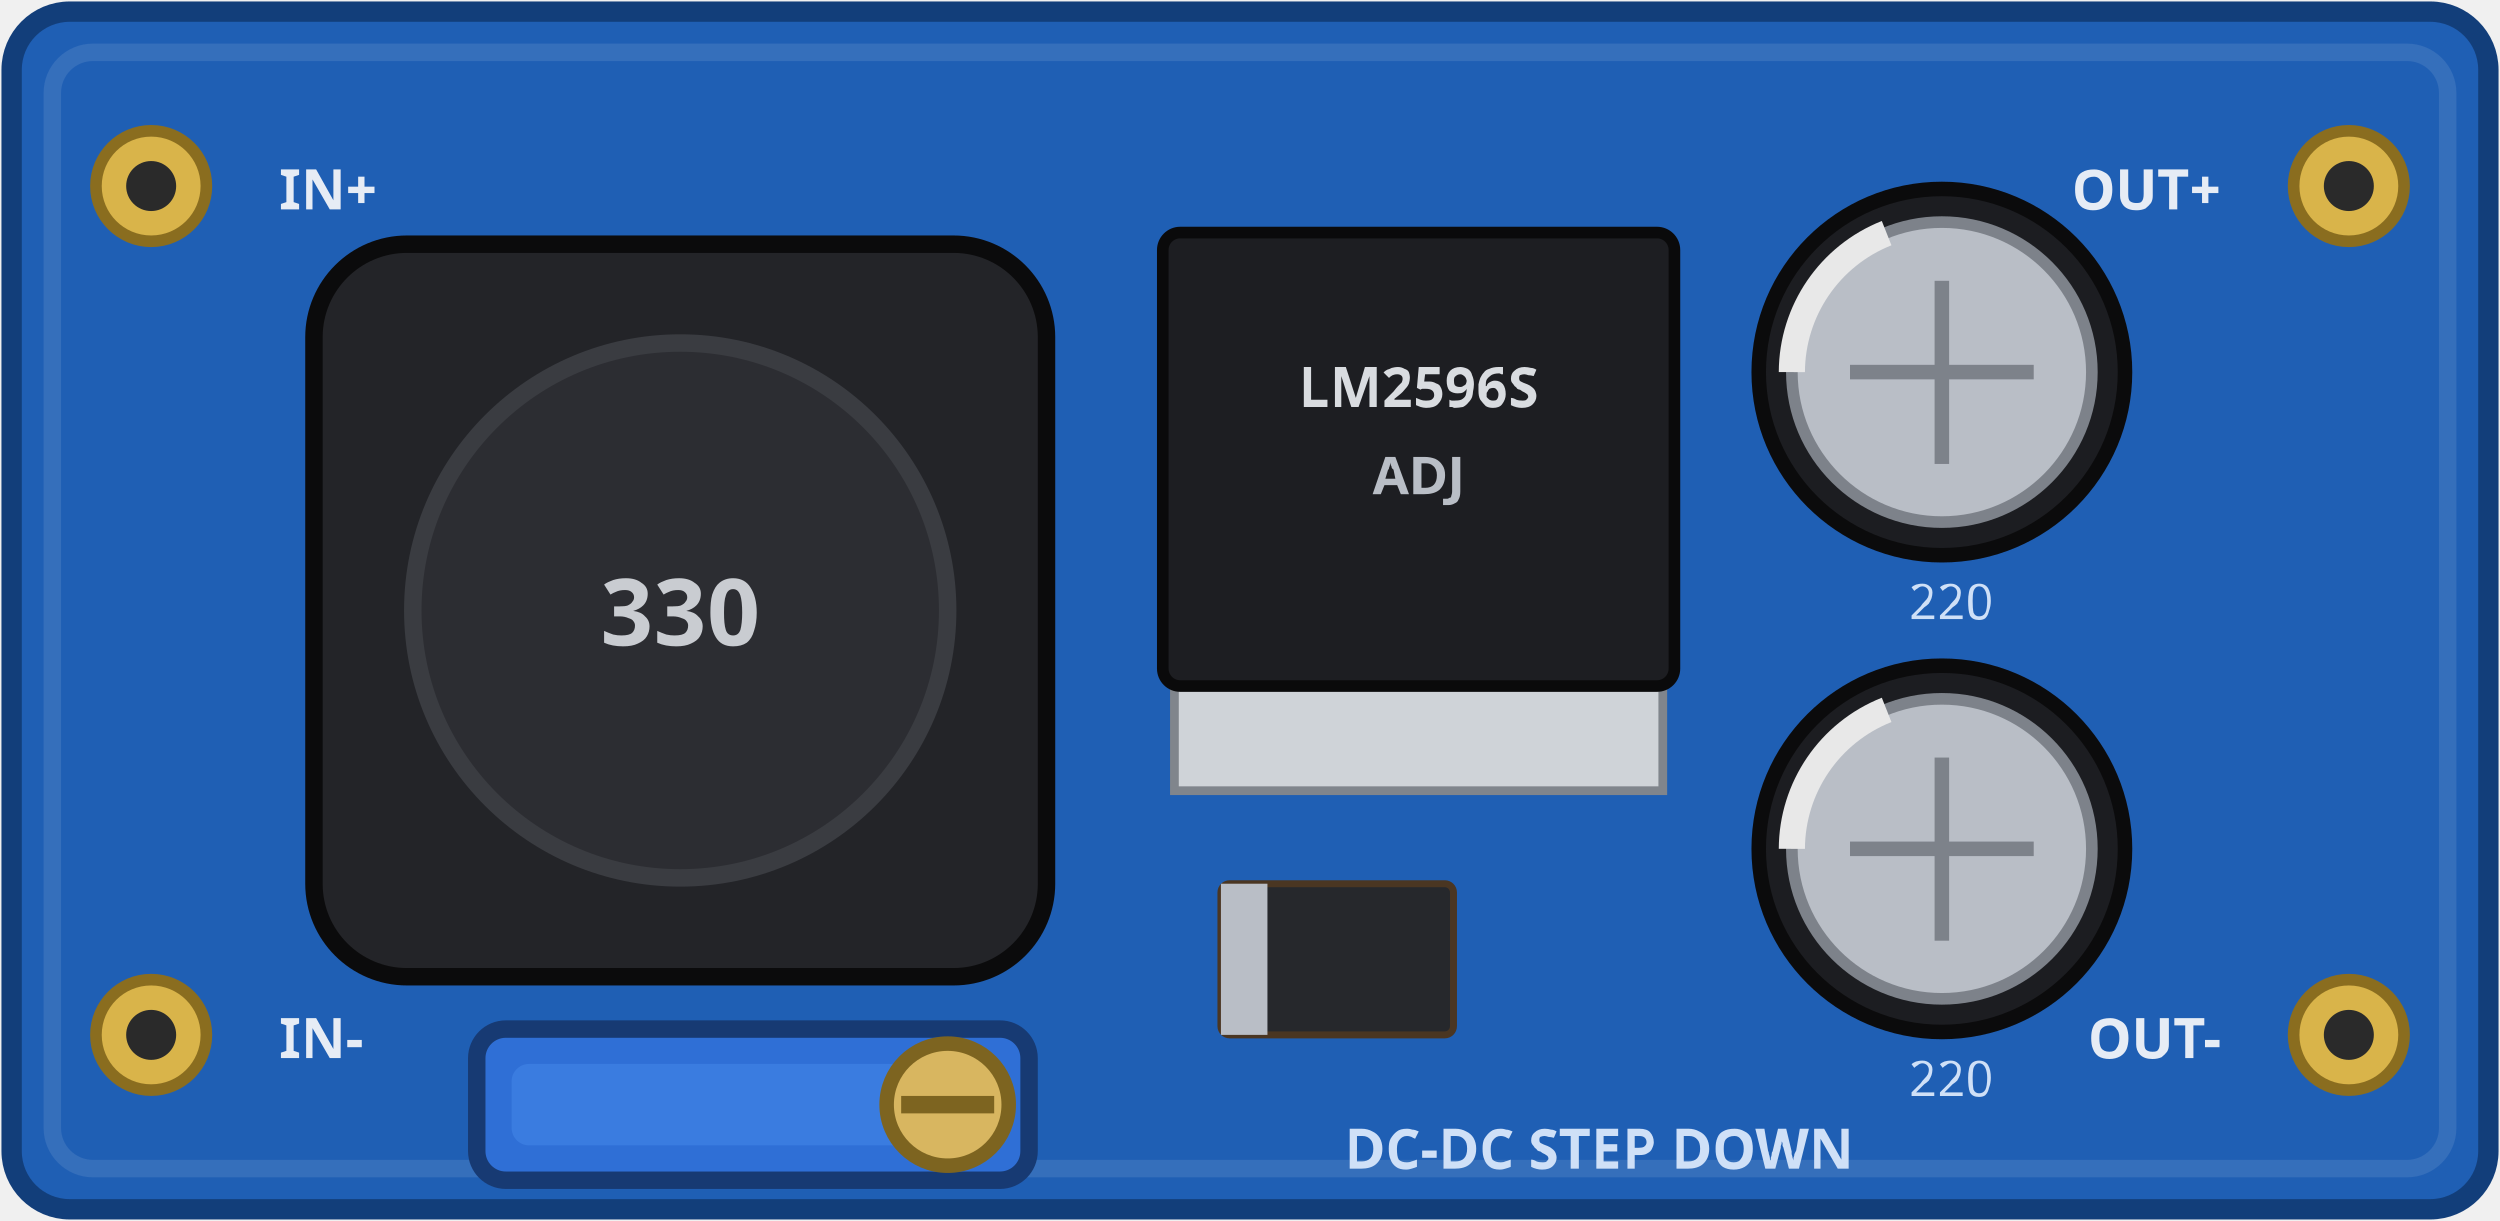
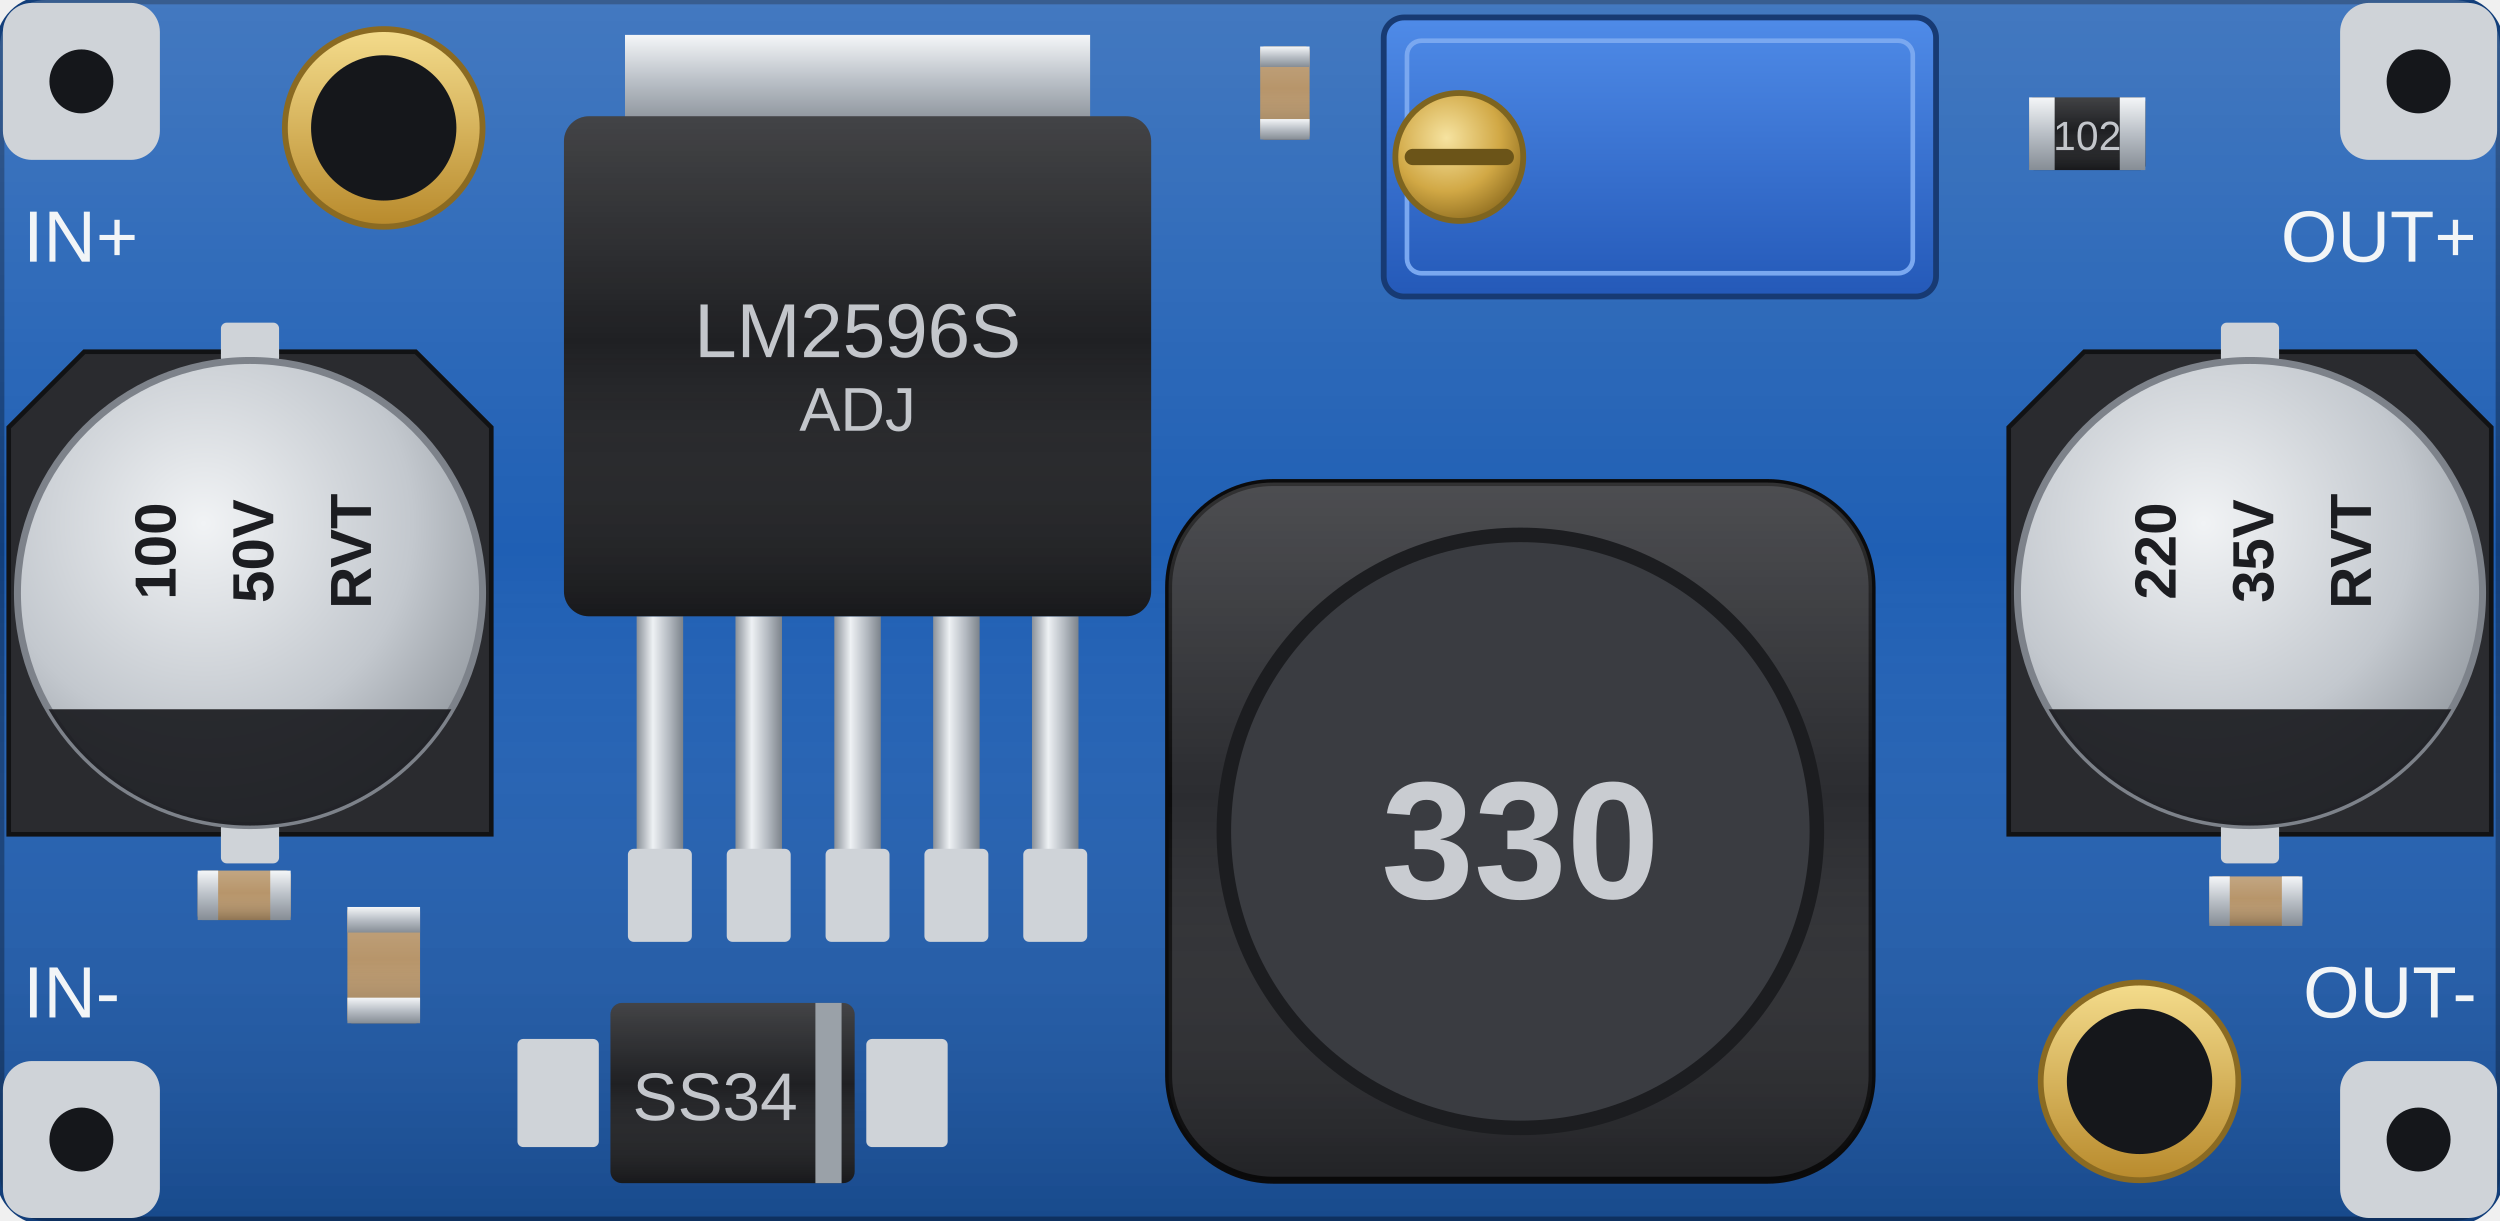
- <svg xmlns="http://www.w3.org/2000/svg" version="1.1" width="43.0mm" height="21.0mm" viewBox="0 0 43.0 21.0">
-   <rect x="0.2" y="0.2" width="42.60" height="20.60" rx="1.0" fill="#1f5fb4" stroke="#123e7a" stroke-width="0.35" />
-   <rect x="0.9" y="0.9" width="41.20" height="19.20" rx="0.7" fill="none" stroke="#ffffff" stroke-opacity="0.10" stroke-width="0.3" />
-   <rect x="5.4" y="4.2" width="12.6" height="12.6" rx="1.6" fill="#232428" stroke="#0b0b0c" stroke-width="0.3" />
-   <circle cx="11.7" cy="10.5" r="4.6" fill="#2c2d32" stroke="#3a3c41" stroke-width="0.3" />
-   <text x="11.70" y="11.10" fill="#c9ccd1" font-size="1.6px" text-anchor="middle" font-family="Verdana" font-weight="bold">330</text>
-   <rect x="20.2" y="11.6" width="8.4" height="2.0" fill="#cfd3d8" stroke="#80858c" stroke-width="0.15" />
-   <rect x="20.0" y="4.0" width="8.8" height="7.8" rx="0.3" fill="#1d1e22" stroke="#0a0a0b" stroke-width="0.2" />
-   <text x="24.40" y="7.00" fill="#d9dce0" font-size="0.95px" text-anchor="middle" font-family="Verdana" font-weight="bold">LM2596S</text>
-   <text x="24.40" y="8.50" fill="#b9bec6" font-size="0.9px" text-anchor="middle" font-family="Verdana" font-weight="bold">ADJ</text>
-   <rect x="21.00" y="15.20" width="4.00" height="2.60" rx="0.15" fill="#26282c" stroke="#4a3622" stroke-width="0.12" />
-   <rect x="21.0" y="15.2" width="0.8" height="2.6" fill="#b9bec6" />
-   <circle cx="33.40" cy="6.40" r="3.15" fill="#1c1d21" stroke="#0b0b0c" stroke-width="0.25" />
-   <circle cx="33.40" cy="6.40" r="2.58" fill="#b9bec6" stroke="#7d828a" stroke-width="0.2" />
-   <path d="M31.82 6.40 H34.98 M33.40 4.83 V7.98" stroke="#7d828a" stroke-width="0.25" />
-   <path d="M30.82 6.40 A2.58 2.58 0 0 1 32.45 4.01" fill="none" stroke="#e8e8e8" stroke-width="0.45" />
-   <text x="33.56" y="10.65" fill="#cfe0f7" font-size="0.85px" text-anchor="middle" font-family="Verdana" font-weight="normal">220</text>
-   <circle cx="33.40" cy="14.60" r="3.15" fill="#1c1d21" stroke="#0b0b0c" stroke-width="0.25" />
-   <circle cx="33.40" cy="14.60" r="2.58" fill="#b9bec6" stroke="#7d828a" stroke-width="0.2" />
-   <path d="M31.82 14.60 H34.98 M33.40 13.03 V16.18" stroke="#7d828a" stroke-width="0.25" />
-   <path d="M30.82 14.60 A2.58 2.58 0 0 1 32.45 12.21" fill="none" stroke="#e8e8e8" stroke-width="0.45" />
-   <text x="33.56" y="18.85" fill="#cfe0f7" font-size="0.85px" text-anchor="middle" font-family="Verdana" font-weight="normal">220</text>
-   <rect x="8.20" y="17.70" width="9.50" height="2.60" rx="0.5" fill="#2f6fd6" stroke="#173a73" stroke-width="0.3" />
-   <rect x="8.80" y="18.30" width="8.30" height="1.40" rx="0.3" fill="#3a7ce0" />
-   <circle cx="16.30" cy="19.00" r="1.05" fill="#d8b660" stroke="#7d6420" stroke-width="0.25" />
-   <path d="M15.50 19.00 H17.10" stroke="#7d6420" stroke-width="0.3" />
-   <text x="27.50" y="20.10" fill="#cfe0f7" font-size="0.95px" text-anchor="middle" font-family="Verdana" font-weight="bold">DC-DC STEP DOWN</text>
-   <circle cx="2.60" cy="3.20" r="0.95" fill="#d9b44a" stroke="#8a6d1f" stroke-width="0.2" />
-   <circle cx="2.60" cy="3.20" r="0.43" fill="#2a2a2a" />
-   <text x="4.80" y="3.60" fill="#e6ecf5" font-size="0.95px" text-anchor="start" font-family="Verdana" font-weight="bold">IN+</text>
-   <circle cx="2.60" cy="17.80" r="0.95" fill="#d9b44a" stroke="#8a6d1f" stroke-width="0.2" />
-   <circle cx="2.60" cy="17.80" r="0.43" fill="#2a2a2a" />
-   <text x="4.80" y="18.20" fill="#e6ecf5" font-size="0.95px" text-anchor="start" font-family="Verdana" font-weight="bold">IN-</text>
-   <circle cx="40.40" cy="3.20" r="0.95" fill="#d9b44a" stroke="#8a6d1f" stroke-width="0.2" />
-   <circle cx="40.40" cy="3.20" r="0.43" fill="#2a2a2a" />
-   <text x="38.20" y="3.60" fill="#e6ecf5" font-size="0.95px" text-anchor="end" font-family="Verdana" font-weight="bold">OUT+</text>
-   <circle cx="40.40" cy="17.80" r="0.95" fill="#d9b44a" stroke="#8a6d1f" stroke-width="0.2" />
-   <circle cx="40.40" cy="17.80" r="0.43" fill="#2a2a2a" />
-   <text x="38.20" y="18.20" fill="#e6ecf5" font-size="0.95px" text-anchor="end" font-family="Verdana" font-weight="bold">OUT-</text>
+ <svg xmlns="http://www.w3.org/2000/svg" version="1.1" width="162.52px" height="79.37px" viewBox="0 0 162.52 79.37">
+   <defs>
+     <linearGradient id="luz" x1="0" y1="0" x2="0" y2="1">
+       <stop offset="0" stop-color="#ffffff" stop-opacity="0.16" />
+       <stop offset="0.45" stop-color="#ffffff" stop-opacity="0" />
+       <stop offset="1" stop-color="#000000" stop-opacity="0.22" />
+     </linearGradient>
+     <linearGradient id="metal" x1="0" y1="0" x2="0" y2="1">
+       <stop offset="0" stop-color="#f4f6f8" />
+       <stop offset="0.5" stop-color="#b9bfc6" />
+       <stop offset="1" stop-color="#868d95" />
+     </linearGradient>
+     <linearGradient id="metal-h" x1="0" y1="0" x2="1" y2="0">
+       <stop offset="0" stop-color="#8a9199" />
+       <stop offset="0.35" stop-color="#eef1f4" />
+       <stop offset="0.7" stop-color="#b3b9c0" />
+       <stop offset="1" stop-color="#7c838b" />
+     </linearGradient>
+     <radialGradient id="lata" cx="0.4" cy="0.38" r="0.66">
+       <stop offset="0" stop-color="#f6f8fa" />
+       <stop offset="0.6" stop-color="#c3c9cf" />
+       <stop offset="1" stop-color="#8c939b" />
+     </radialGradient>
+     <linearGradient id="plastico" x1="0" y1="0" x2="0" y2="1">
+       <stop offset="0" stop-color="#3a3c40" />
+       <stop offset="1" stop-color="#16171a" />
+     </linearGradient>
+     <linearGradient id="ouro" x1="0" y1="0" x2="0" y2="1">
+       <stop offset="0" stop-color="#f4dc8c" />
+       <stop offset="1" stop-color="#b88a2c" />
+     </linearGradient>
+     <radialGradient id="lata-topo" cx="0.4" cy="0.35" r="0.75">
+       <stop offset="0" stop-color="#f1f3f5" />
+       <stop offset="0.6" stop-color="#c3c8ce" />
+       <stop offset="1" stop-color="#8a9097" />
+     </radialGradient>
+     <linearGradient id="niquel" x1="0" y1="0" x2="0" y2="1">
+       <stop offset="0" stop-color="#e9ecef" />
+       <stop offset="0.5" stop-color="#c2c7cd" />
+       <stop offset="1" stop-color="#959ba2" />
+     </linearGradient>
+     <linearGradient id="trimpot" x1="0" y1="0" x2="0" y2="1">
+       <stop offset="0" stop-color="#4f8be8" />
+       <stop offset="1" stop-color="#2459b8" />
+     </linearGradient>
+     <radialGradient id="latao" cx="0.4" cy="0.35" r="0.7">
+       <stop offset="0" stop-color="#f6e3a0" />
+       <stop offset="0.6" stop-color="#d1a845" />
+       <stop offset="1" stop-color="#8f6d1f" />
+     </radialGradient>
+   </defs>
+   <rect x="0" y="0" width="162.52" height="79.37" rx="3.024" fill="#1f5fb4" stroke="#123e7a" stroke-width="0.567" />
+   <rect x="0" y="0" width="162.52" height="79.37" rx="3.024" fill="url(#luz)" />
+   <circle cx="24.945" cy="8.315" r="6.425" fill="url(#ouro)" stroke="#8a6a22" stroke-width="0.378" />
+   <circle cx="24.945" cy="8.315" r="4.724" fill="#15171b" />
+   <circle cx="139.087" cy="70.299" r="6.425" fill="url(#ouro)" stroke="#8a6a22" stroke-width="0.378" />
+   <circle cx="139.087" cy="70.299" r="4.724" fill="#15171b" />
+   <rect x="0.189" y="0.189" width="10.205" height="10.205" rx="1.89" fill="#cfd3d8" />
+   <circle cx="5.291" cy="5.291" r="2.079" fill="#15171b" />
+   <text transform="translate(1.512 15.118) rotate(0)" x="0" y="1.89" font-family="Arial" font-weight="normal" font-size="4.724" fill="#f2f5f7" text-anchor="start">IN+</text>
+   <rect x="0.189" y="68.976" width="10.205" height="10.205" rx="1.89" fill="#cfd3d8" />
+   <circle cx="5.291" cy="74.079" r="2.079" fill="#15171b" />
+   <text transform="translate(1.512 64.252) rotate(0)" x="0" y="1.89" font-family="Arial" font-weight="normal" font-size="4.724" fill="#f2f5f7" text-anchor="start">IN-</text>
+   <rect x="152.126" y="0.189" width="10.205" height="10.205" rx="1.89" fill="#cfd3d8" />
+   <circle cx="157.228" cy="5.291" r="2.079" fill="#15171b" />
+   <text transform="translate(161.008 15.118) rotate(0)" x="0" y="1.89" font-family="Arial" font-weight="normal" font-size="4.724" fill="#f2f5f7" text-anchor="end">OUT+</text>
+   <rect x="152.126" y="68.976" width="10.205" height="10.205" rx="1.89" fill="#cfd3d8" />
+   <circle cx="157.228" cy="74.079" r="2.079" fill="#15171b" />
+   <text transform="translate(161.008 64.252) rotate(0)" x="0" y="1.89" font-family="Arial" font-weight="normal" font-size="4.724" fill="#f2f5f7" text-anchor="end">OUT-</text>
+   <rect x="40.63" y="2.268" width="30.236" height="6.047" fill="url(#metal)" />
+   <rect x="41.386" y="40.063" width="3.024" height="16.63" fill="url(#metal-h)" />
+   <rect x="40.819" y="55.181" width="4.157" height="6.047" rx="0.378" fill="#cfd3d8" />
+   <rect x="47.811" y="40.063" width="3.024" height="16.63" fill="url(#metal-h)" />
+   <rect x="47.244" y="55.181" width="4.157" height="6.047" rx="0.378" fill="#cfd3d8" />
+   <rect x="54.236" y="40.063" width="3.024" height="16.63" fill="url(#metal-h)" />
+   <rect x="53.669" y="55.181" width="4.157" height="6.047" rx="0.378" fill="#cfd3d8" />
+   <rect x="60.661" y="40.063" width="3.024" height="16.63" fill="url(#metal-h)" />
+   <rect x="60.094" y="55.181" width="4.157" height="6.047" rx="0.378" fill="#cfd3d8" />
+   <rect x="67.087" y="40.063" width="3.024" height="16.63" fill="url(#metal-h)" />
+   <rect x="66.52" y="55.181" width="4.157" height="6.047" rx="0.378" fill="#cfd3d8" />
+   <rect x="36.661" y="7.559" width="38.173" height="32.504" rx="1.625" fill="#1f2023" />
+   <rect x="36.661" y="7.559" width="38.173" height="32.504" rx="1.625" fill="url(#luz)" />
+   <text transform="translate(55.748 26.391) rotate(0)" x="0" y="1.606" font-family="Arial" font-weight="normal" font-size="4.016" fill="#c3c6cb" text-anchor="middle">ADJ</text>
+   <text transform="translate(55.748 21.231) rotate(0)" x="0" y="1.984" font-family="Arial" font-weight="normal" font-size="4.961" fill="#c3c6cb" text-anchor="middle">LM2596S</text>
+   <rect x="22.583" y="58.961" width="4.724" height="7.559" rx="0.302" fill="#b7956a" />
+   <rect x="22.583" y="58.961" width="4.724" height="7.559" rx="0.302" fill="url(#luz)" />
+   <rect x="22.583" y="58.961" width="4.724" height="1.663" fill="url(#metal)" />
+   <rect x="22.583" y="64.857" width="4.724" height="1.663" fill="url(#metal)" />
+   <rect x="12.85" y="56.598" width="6.047" height="3.213" rx="0.302" fill="#b7956a" />
+   <rect x="12.85" y="56.598" width="6.047" height="3.213" rx="0.302" fill="url(#luz)" />
+   <rect x="12.85" y="56.598" width="1.33" height="3.213" fill="url(#metal)" />
+   <rect x="17.567" y="56.598" width="1.33" height="3.213" fill="url(#metal)" />
+   <rect x="81.921" y="3.024" width="3.213" height="6.047" rx="0.302" fill="#b7956a" />
+   <rect x="81.921" y="3.024" width="3.213" height="6.047" rx="0.302" fill="url(#luz)" />
+   <rect x="81.921" y="3.024" width="3.213" height="1.33" fill="url(#metal)" />
+   <rect x="81.921" y="7.74" width="3.213" height="1.33" fill="url(#metal)" />
+   <rect x="131.906" y="6.331" width="7.559" height="4.724" rx="0.302" fill="#1e1f22" />
+   <rect x="131.906" y="6.331" width="7.559" height="4.724" rx="0.302" fill="url(#luz)" />
+   <rect x="131.906" y="6.331" width="1.663" height="4.724" fill="url(#metal)" />
+   <rect x="137.802" y="6.331" width="1.663" height="4.724" fill="url(#metal)" />
+   <text transform="translate(135.685 8.693) rotate(0)" x="0" y="1.063" font-family="Arial" font-weight="normal" font-size="2.657" fill="#c3c6cb" text-anchor="middle">102</text>
+   <rect x="143.622" y="56.976" width="6.047" height="3.213" rx="0.302" fill="#b7956a" />
+   <rect x="143.622" y="56.976" width="6.047" height="3.213" rx="0.302" fill="url(#luz)" />
+   <rect x="143.622" y="56.976" width="1.33" height="3.213" fill="url(#metal)" />
+   <rect x="148.339" y="56.976" width="1.33" height="3.213" fill="url(#metal)" />
+   <rect x="33.638" y="67.54" width="5.291" height="7.03" rx="0.378" fill="#cfd3d8" />
+   <rect x="56.315" y="67.54" width="5.291" height="7.03" rx="0.378" fill="#cfd3d8" />
+   <rect x="39.685" y="65.197" width="15.874" height="11.717" rx="0.756" fill="#1f2023" />
+   <rect x="39.685" y="65.197" width="15.874" height="11.717" rx="0.756" fill="url(#luz)" />
+   <rect x="53.008" y="65.197" width="1.701" height="11.717" fill="#9aa1a8" />
+   <text transform="translate(46.488 71.055) rotate(0)" x="0" y="1.757" font-family="Arial" font-weight="normal" font-size="4.394" fill="#c3c6cb" text-anchor="middle">SS34</text>
+   <rect x="75.969" y="31.37" width="45.732" height="45.354" rx="6.803" fill="#2b2c30" stroke="#0b0b0c" stroke-width="0.454" />
+   <rect x="75.969" y="31.37" width="45.732" height="45.354" rx="6.803" fill="url(#luz)" />
+   <circle cx="98.835" cy="54.047" r="19.276" fill="#3a3c41" stroke="#1c1d20" stroke-width="0.945" />
+   <text transform="translate(98.835 54.047) rotate(0)" x="0" y="4.337" font-family="Arial" font-weight="bold" font-size="10.843" fill="#c9ccd1" text-anchor="middle">330</text>
+   <path d="M5.48 22.866 L27.024 22.866 L31.937 27.78 L31.937 54.236 L0.567 54.236 L0.567 27.78 Z" fill="#2a2b2f" stroke="#111214" stroke-width="0.302" />
+   <rect x="14.362" y="20.976" width="3.78" height="2.646" rx="0.378" fill="#cfd3d8" />
+   <rect x="14.362" y="53.48" width="3.78" height="2.646" rx="0.378" fill="#cfd3d8" />
+   <circle cx="16.252" cy="38.551" r="15.118" fill="url(#lata-topo)" stroke="#7d828a" stroke-width="0.454" />
+   <path d="M3.159 46.11 A15.118 15.118 0 0 0 29.345 46.11 Z" fill="#1b1c20" fill-opacity="0.92" />
+   <text transform="translate(9.902 35.83) rotate(-90)" x="0" y="1.512" font-family="Arial" font-weight="bold" font-size="3.78" fill="#1c1d21" text-anchor="middle">100</text>
+   <text transform="translate(16.252 35.83) rotate(-90)" x="0" y="1.512" font-family="Arial" font-weight="bold" font-size="3.78" fill="#1c1d21" text-anchor="middle">50V</text>
+   <text transform="translate(22.602 35.83) rotate(-90)" x="0" y="1.512" font-family="Arial" font-weight="bold" font-size="3.78" fill="#1c1d21" text-anchor="middle">RVT</text>
+   <path d="M135.496 22.866 L157.039 22.866 L161.953 27.78 L161.953 54.236 L130.583 54.236 L130.583 27.78 Z" fill="#2a2b2f" stroke="#111214" stroke-width="0.302" />
+   <rect x="144.378" y="20.976" width="3.78" height="2.646" rx="0.378" fill="#cfd3d8" />
+   <rect x="144.378" y="53.48" width="3.78" height="2.646" rx="0.378" fill="#cfd3d8" />
+   <circle cx="146.268" cy="38.551" r="15.118" fill="url(#lata-topo)" stroke="#7d828a" stroke-width="0.454" />
+   <path d="M133.175 46.11 A15.118 15.118 0 0 0 159.36 46.11 Z" fill="#1b1c20" fill-opacity="0.92" />
+   <text transform="translate(139.918 35.83) rotate(-90)" x="0" y="1.512" font-family="Arial" font-weight="bold" font-size="3.78" fill="#1c1d21" text-anchor="middle">220</text>
+   <text transform="translate(146.268 35.83) rotate(-90)" x="0" y="1.512" font-family="Arial" font-weight="bold" font-size="3.78" fill="#1c1d21" text-anchor="middle">35V</text>
+   <text transform="translate(152.617 35.83) rotate(-90)" x="0" y="1.512" font-family="Arial" font-weight="bold" font-size="3.78" fill="#1c1d21" text-anchor="middle">RVT</text>
+   <rect x="89.953" y="1.134" width="35.906" height="18.142" rx="1.323" fill="url(#trimpot)" stroke="#173a73" stroke-width="0.378" />
+   <rect x="91.465" y="2.646" width="32.882" height="15.118" rx="0.945" fill="none" stroke="#7aa8f0" stroke-width="0.302" />
+   <circle cx="94.866" cy="10.205" r="4.157" fill="url(#latao)" stroke="#7d6420" stroke-width="0.378" />
+   <path d="M91.843 10.205 L97.89 10.205" fill="none" stroke="#6b5418" stroke-width="1.058" stroke-linecap="round" />
</svg>
